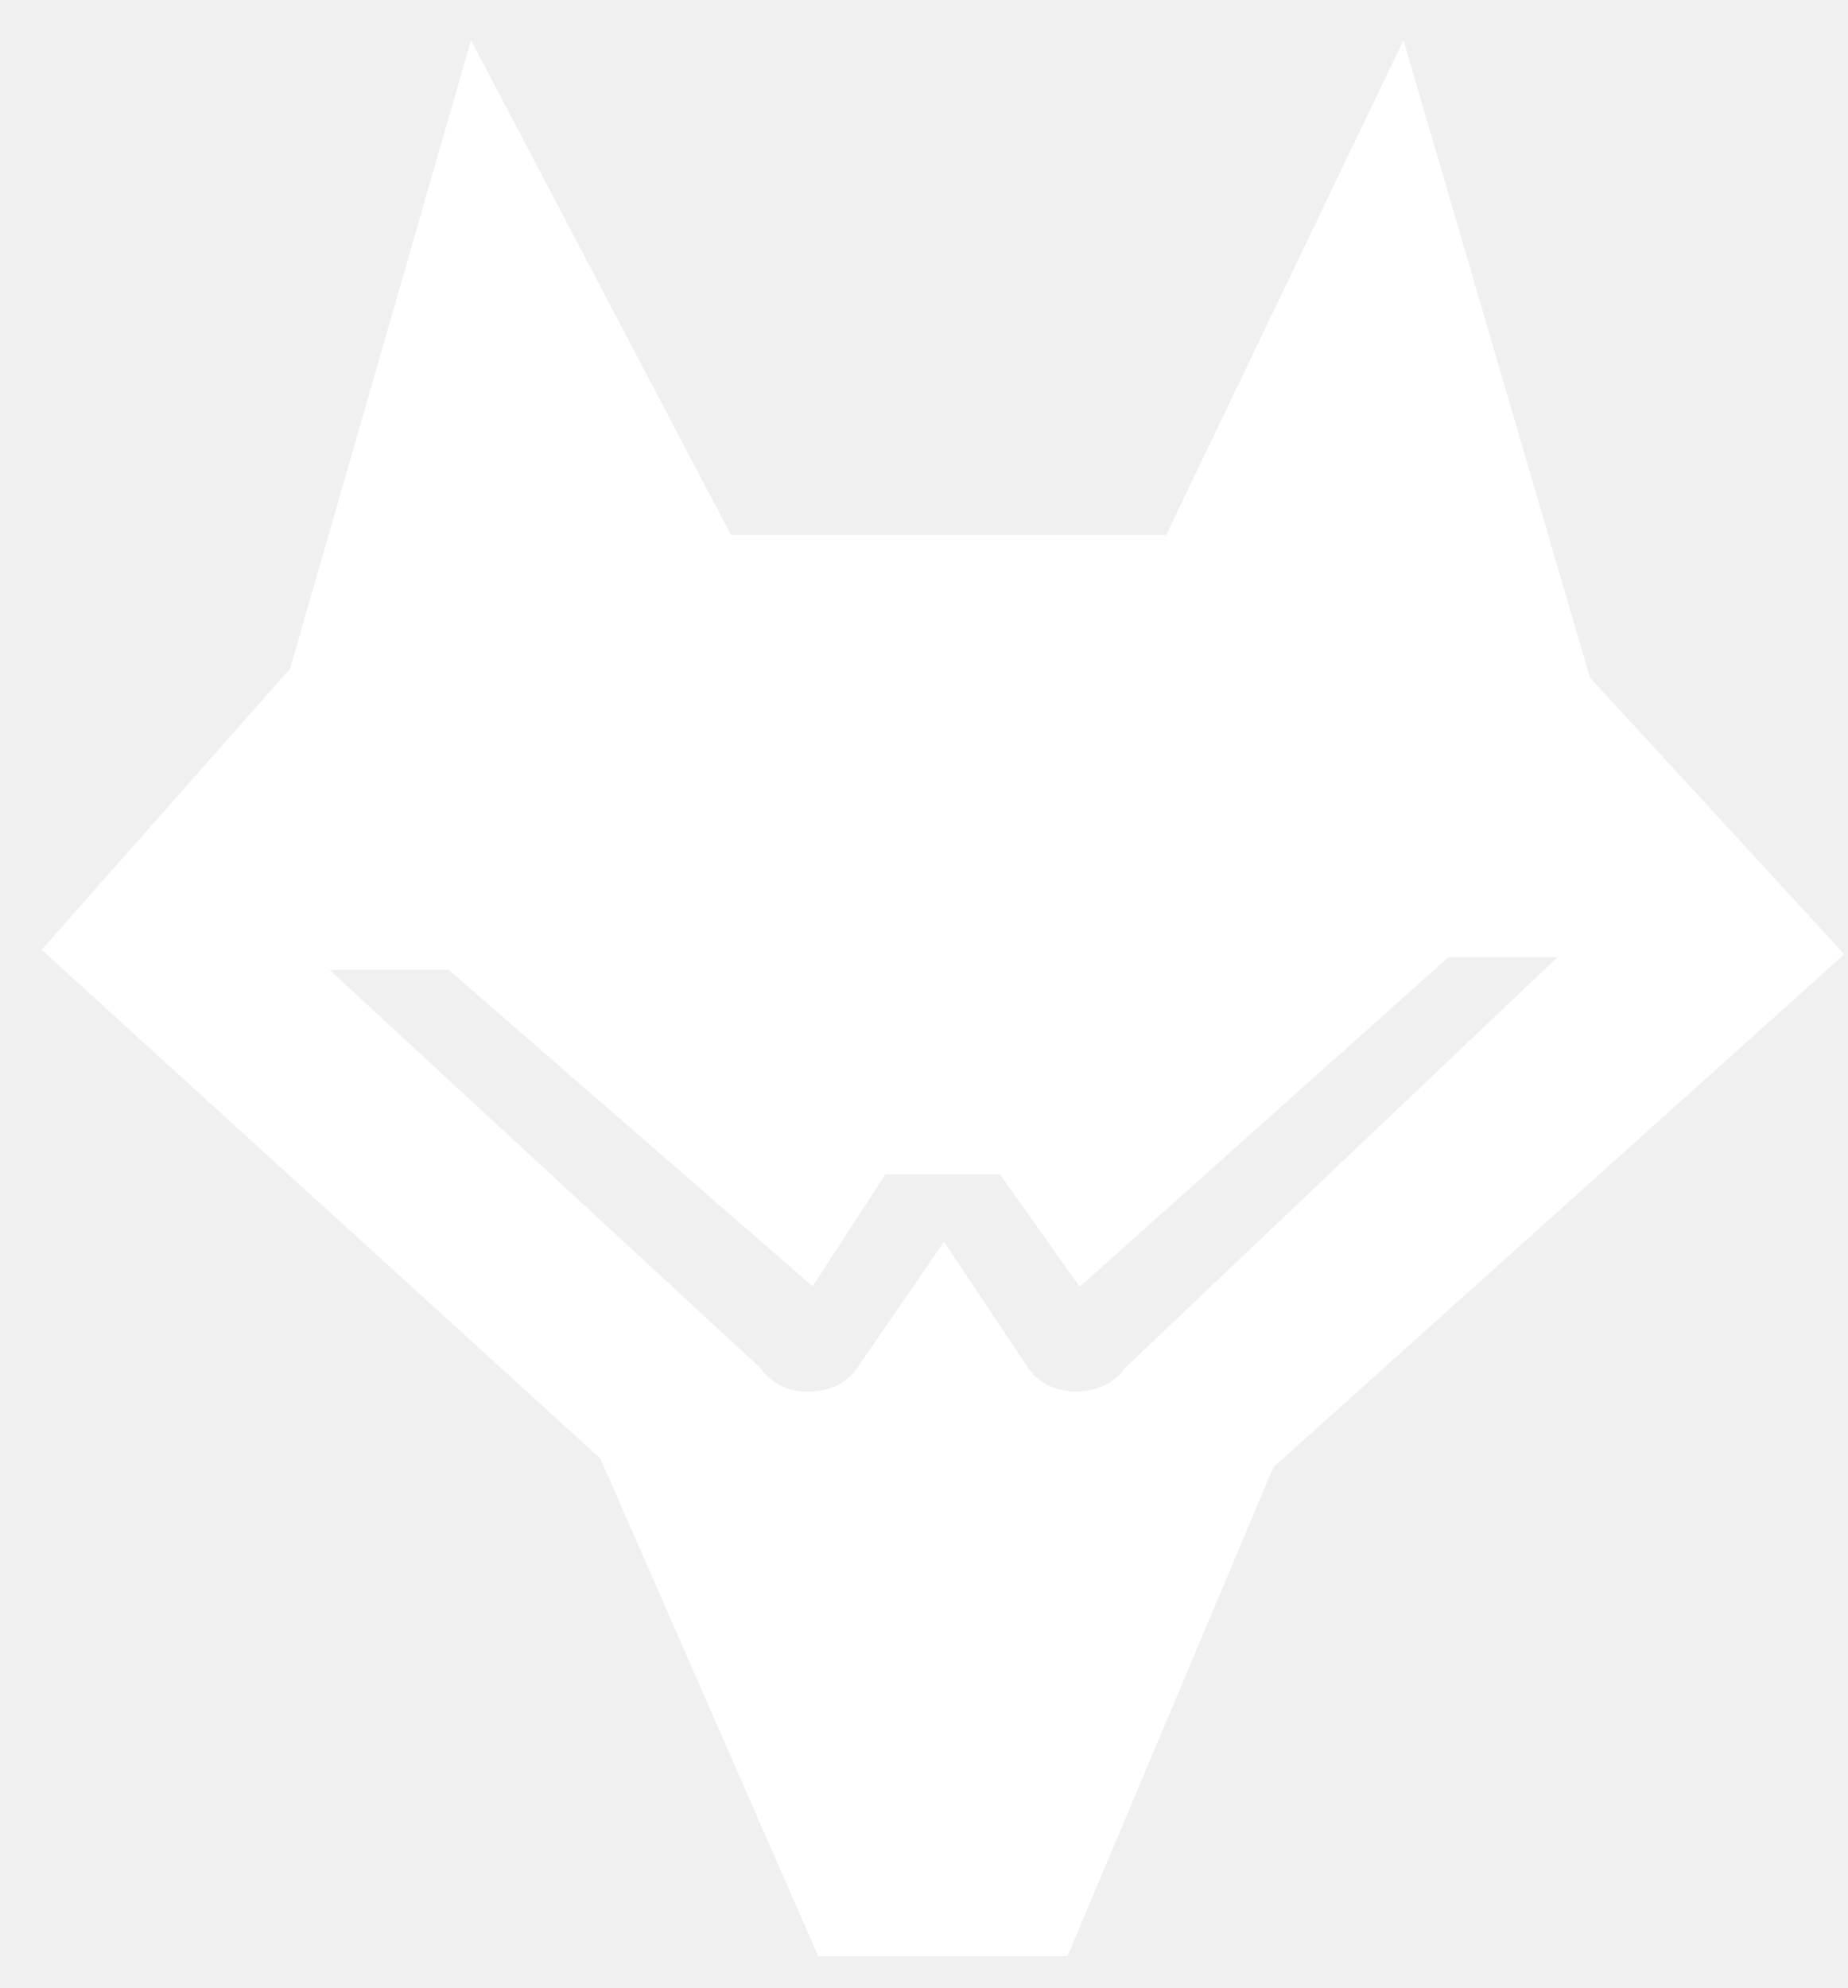
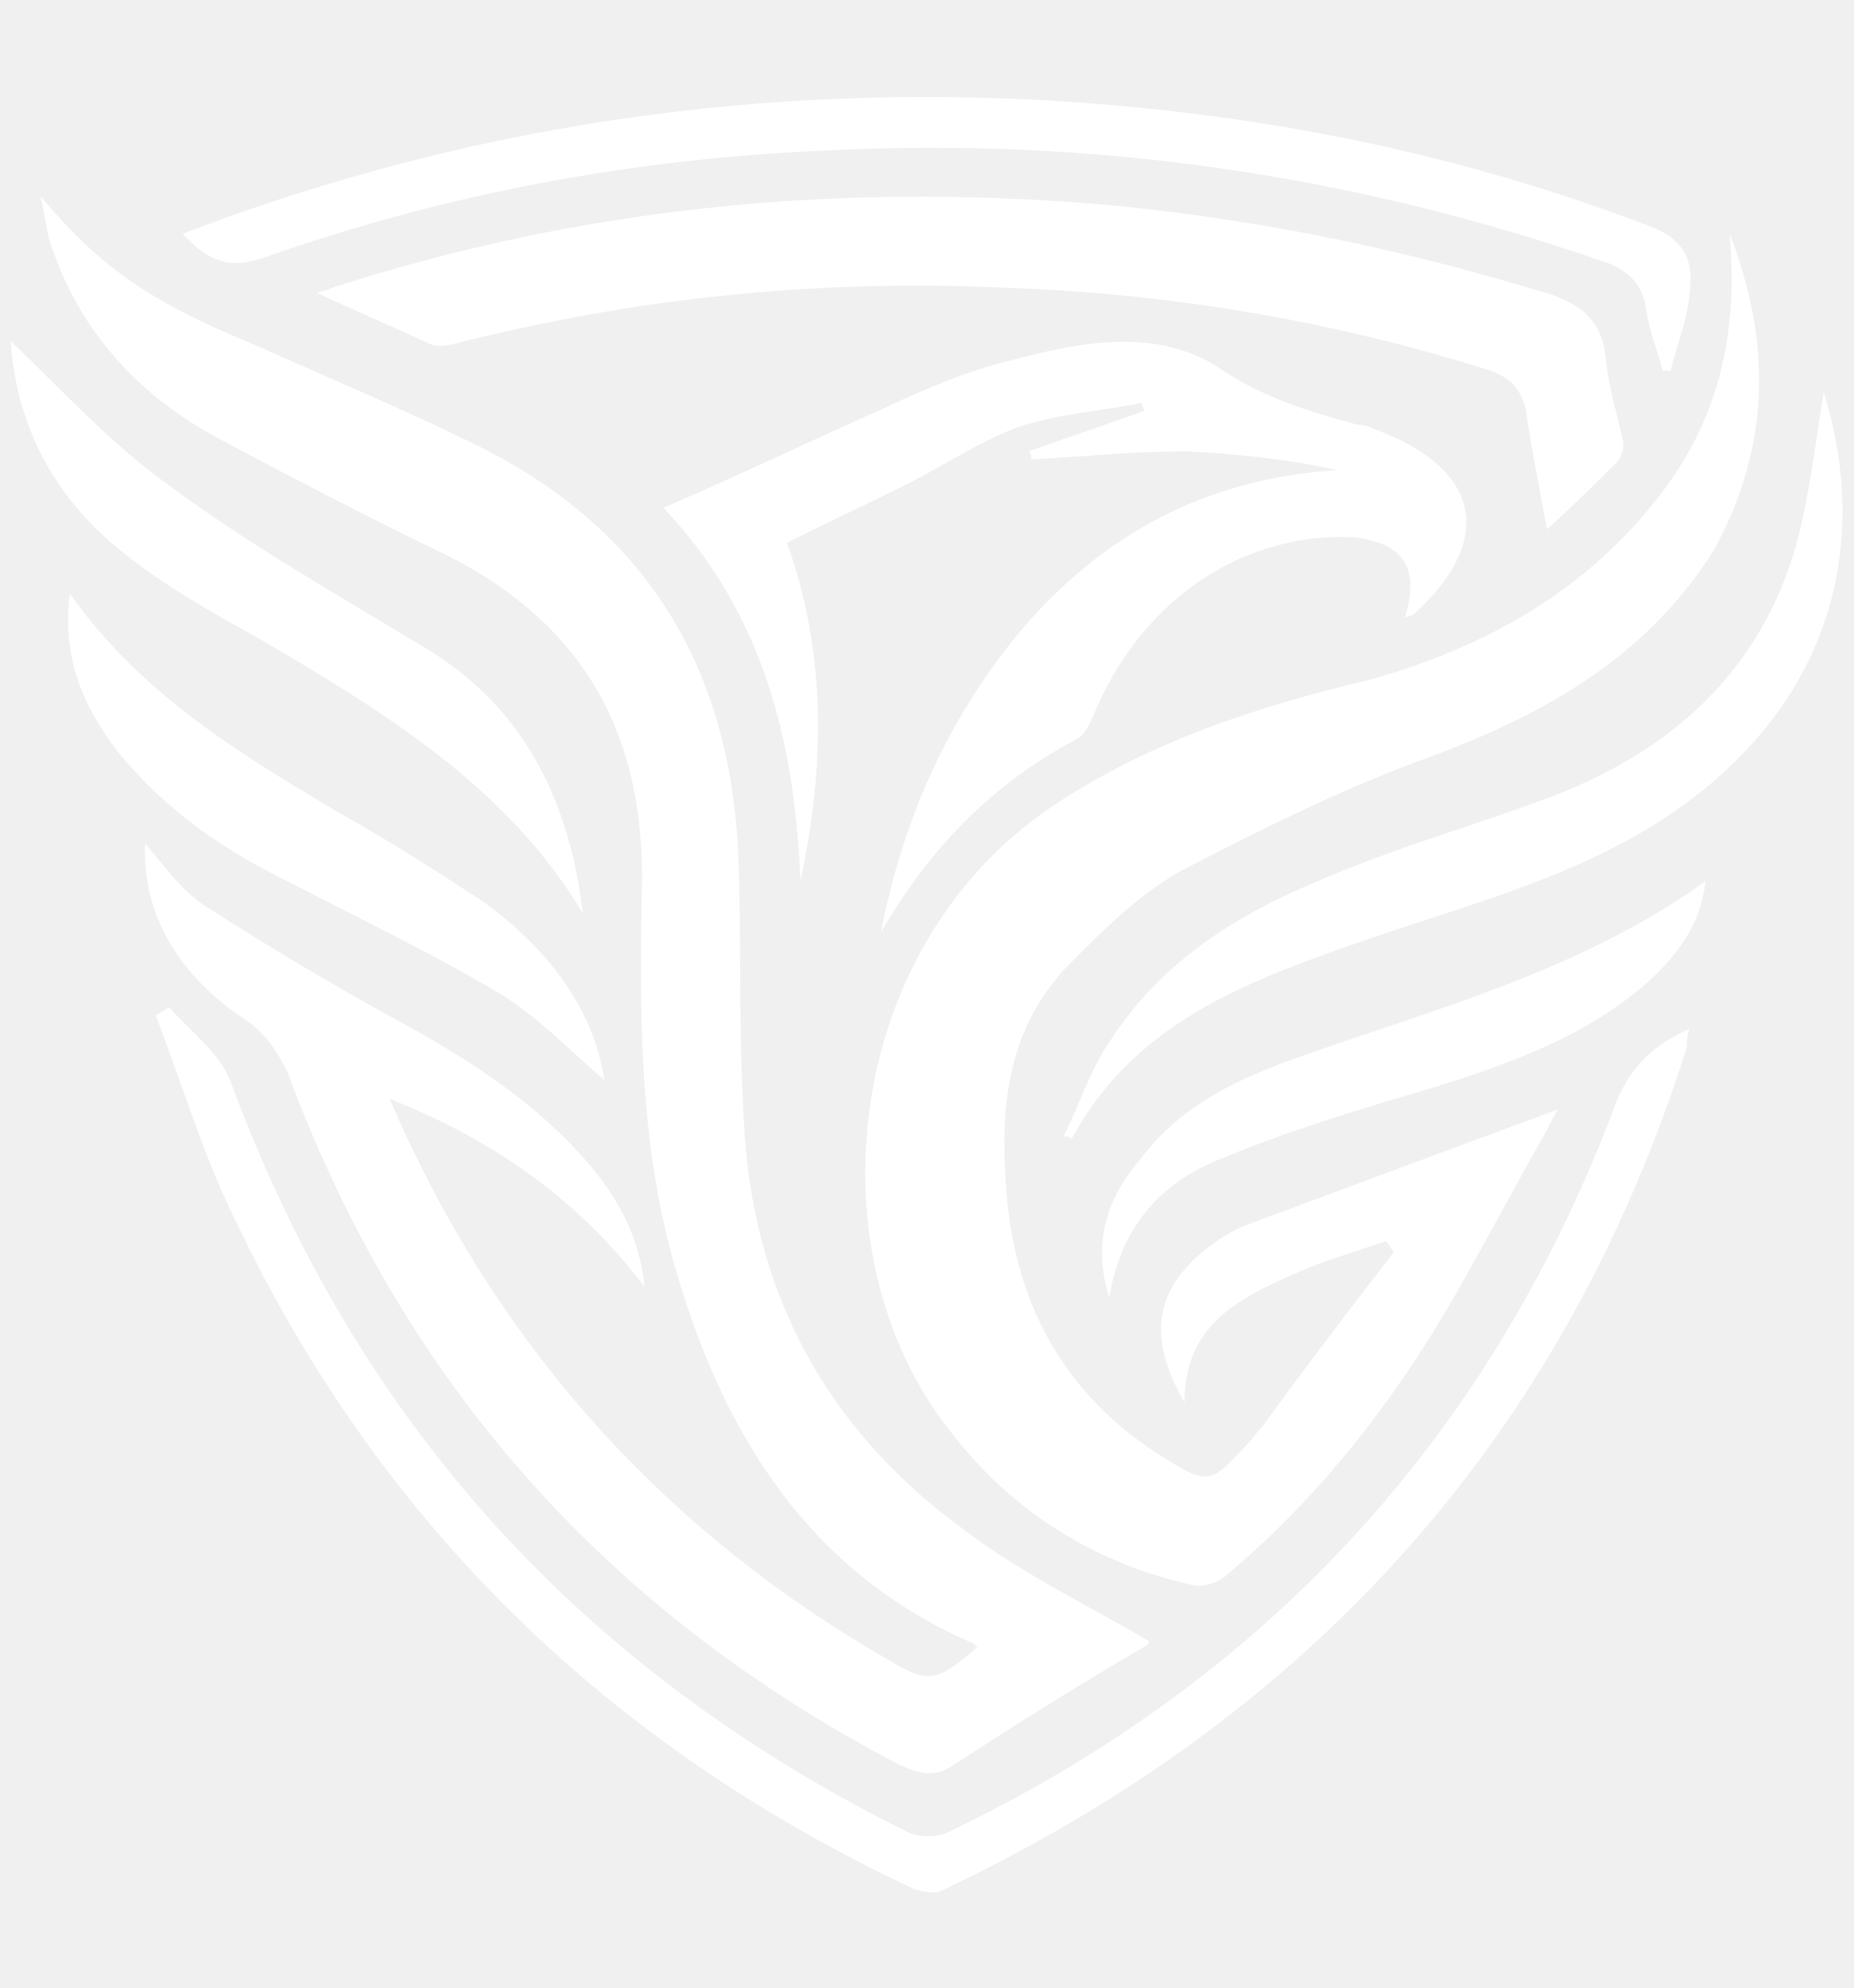
- <svg xmlns="http://www.w3.org/2000/svg" width="69.061" height="74.31" style="">
-   <rect id="backgroundrect" width="100%" height="100%" x="0" y="0" fill="none" stroke="none" class="" style="" />
-   <defs>
-     <filter id="f009" color-interpolation-filters="sRGB">
-       <feTurbulence numOctaves="3" seed="0" type="turbulence" baseFrequency=".04" result="result91" />
-       <feDisplacementMap scale="6.6" yChannelSelector="G" xChannelSelector="R" in="SourceGraphic" in2="result91" />
-     </filter>
-   </defs>
-   <g class="currentLayer" style="">
-     <path class="a" d="M52.462,1.502 L43.592,19.996 H27.322 L17.606,1.502 L10.844,24.994 L1.556,35.502 l20.884,19.016 l8.145,18.602 H39.902 l7.697,-18.276 L68.94,35.67 L59.433,25.329 zM42.06,51.127 a1.989,1.972 0 0 1 -0.806,0.67 a2.625,2.602 0 0 1 -1.054,0.217 a2.566,2.543 0 0 1 -0.994,-0.217 a1.889,1.873 0 0 1 -0.776,-0.67 l-3.142,-4.712 L32.046,51.127 a1.989,1.972 0 0 1 -0.776,0.67 a2.605,2.583 0 0 1 -0.994,0.217 a2.098,2.08 0 0 1 -1.86,-0.887 L12.316,36.251 h4.455 l13.604,11.829 L33.1,43.891 h4.276 l2.983,4.209 l13.783,-12.322 h4.077 z" id="svg_6" fill="#ffffff" fill-opacity="1" stroke="none" filter="" />
+ <svg xmlns="http://www.w3.org/2000/svg" version="1.1" id="Layer_1" x="0px" y="0px" viewBox="0 0 69 74" style="enable-background:new 0 0 69 74;" xml:space="preserve">
+   <style type="text/css">
+ 	.st0{fill:url(#SVGID_1_);}
+ 	.st1{fill:url(#SVGID_2_);}
+ 	.st2{fill:url(#SVGID_3_);}
+ 	.st3{fill:url(#SVGID_4_);}
+ 	.st4{fill:url(#SVGID_5_);}
+ 	.st5{fill:url(#SVGID_6_);}
+ 	.st6{fill:url(#SVGID_7_);}
+ 	.st7{fill:url(#SVGID_8_);}
+ 	.st8{fill:url(#SVGID_9_);}
+ 	.st9{fill:url(#SVGID_10_);}
+ 	.st10{fill:url(#SVGID_11_);}
+ 	.st11{fill:url(#SVGID_12_);}
+ 	.st12{fill:url(#SVGID_13_);}
+ 	.st13{fill:url(#SVGID_14_);}
+ 	.st14{fill:url(#SVGID_15_);}
+ 	.st15{fill:url(#SVGID_16_);}
+ 	.st16{fill:url(#SVGID_17_);}
+ 	.st17{fill:url(#SVGID_18_);}
+ 	.st18{fill:url(#SVGID_19_);}
+ 	.st19{fill:url(#SVGID_20_);}
+ 	.st20{fill:url(#SVGID_21_);}
+ 	.st21{fill:url(#SVGID_22_);}
+ 	.st22{fill:url(#SVGID_23_);}
+ 	.st23{fill:url(#SVGID_24_);}
+ 	.st24{fill:url(#SVGID_25_);}
+ 	.st25{fill:url(#SVGID_26_);}
+ 	.st26{fill:url(#SVGID_27_);}
+ 	.st27{fill:url(#SVGID_28_);}
+ 	.st28{fill:url(#SVGID_29_);}
+ 	.st29{fill:url(#SVGID_30_);}
+ 	.st30{fill:url(#SVGID_31_);}
+ 	.st31{fill:url(#SVGID_32_);}
+ 	.st32{fill:url(#SVGID_33_);}
+ 	.st33{fill:url(#SVGID_34_);}
+ 	.st34{fill:url(#SVGID_35_);}
+ 	.st35{fill:url(#SVGID_36_);}
+ 	.st36{fill:url(#SVGID_37_);}
+ 	.st37{fill:url(#SVGID_38_);}
+ 	.st38{fill:url(#SVGID_39_);}
+ 	.st39{fill:url(#SVGID_40_);}
+ 	.st40{fill:url(#SVGID_41_);}
+ 	.st41{fill:url(#SVGID_42_);}
+ 	.st42{fill:url(#SVGID_43_);}
+ 	.st43{fill:url(#SVGID_44_);}
+ 	.st44{fill:url(#SVGID_45_);}
+ 	.st45{fill:url(#SVGID_46_);}
+ 	.st46{fill:url(#SVGID_47_);}
+ 	.st47{fill:url(#SVGID_48_);}
+ 	.st48{fill:url(#SVGID_49_);}
+ 	.st49{fill:url(#SVGID_50_);}
+ 	.st50{fill:url(#SVGID_51_);}
+ 	.st51{fill:url(#SVGID_52_);}
+ 	.st52{fill:url(#SVGID_53_);}
+ 	.st53{fill:url(#SVGID_54_);}
+ 	.st54{fill:url(#SVGID_55_);}
+ 	.st55{fill:url(#SVGID_56_);}
+ 	.st56{fill:url(#SVGID_57_);}
+ 	.st57{fill:url(#SVGID_58_);}
+ 	.st58{fill:url(#SVGID_59_);}
+ 	.st59{fill:url(#SVGID_60_);}
+ 	.st60{fill:url(#SVGID_61_);}
+ 	.st61{fill:url(#SVGID_62_);}
+ 	.st62{fill:url(#SVGID_63_);}
+ 	.st63{fill:url(#SVGID_64_);}
+ 	.st64{fill:url(#SVGID_65_);}
+ 	.st65{fill:url(#SVGID_66_);}
+ 	.st66{fill:url(#SVGID_67_);}
+ 	.st67{fill:url(#SVGID_68_);}
+ 	.st68{fill:url(#SVGID_69_);}
+ 	.st69{fill:url(#SVGID_70_);}
+ 	.st70{fill:url(#SVGID_71_);}
+ 	.st71{fill:url(#SVGID_72_);}
+ 	.st72{fill:url(#SVGID_73_);}
+ 	.st73{fill:url(#SVGID_74_);}
+ 	.st74{fill:url(#SVGID_75_);}
+ 	.st75{fill:url(#SVGID_76_);}
+ 	.st76{fill:url(#SVGID_77_);}
+ 	.st77{fill:url(#SVGID_78_);}
+ 	.st78{fill:url(#SVGID_79_);}
+ 	.st79{fill:url(#SVGID_80_);}
+ 	.st80{fill:url(#SVGID_81_);}
+ 	.st81{fill:url(#SVGID_82_);}
+ 	.st82{fill:url(#SVGID_83_);}
+ 	.st83{fill:url(#SVGID_84_);}
+ 	.st84{fill:#FFFFFF;}
+ 	.st85{fill:#343C45;}
+ 	.st86{fill:#52585E;}
+ 	.st87{fill:url(#SVGID_85_);}
+ 	.st88{fill:url(#SVGID_86_);}
+ 	.st89{fill:url(#SVGID_87_);}
+ 	.st90{fill:url(#SVGID_88_);}
+ 	.st91{fill:url(#SVGID_89_);}
+ 	.st92{fill:url(#SVGID_90_);}
+ 	.st93{fill:url(#SVGID_91_);}
+ 	.st94{fill:url(#SVGID_92_);}
+ 	.st95{fill:url(#SVGID_93_);}
+ 	.st96{fill:url(#SVGID_94_);}
+ 	.st97{fill:url(#SVGID_95_);}
+ 	.st98{fill:url(#SVGID_96_);}
+ 	.st99{fill:url(#SVGID_97_);}
+ 	.st100{fill:url(#SVGID_98_);}
+ 	.st101{fill:url(#SVGID_99_);}
+ 	.st102{fill:url(#SVGID_100_);}
+ 	.st103{fill:url(#SVGID_101_);}
+ 	.st104{fill:url(#SVGID_102_);}
+ 	.st105{fill:url(#SVGID_103_);}
+ 	.st106{fill:url(#SVGID_104_);}
+ </style>
+   <g>
+     <path class="st84" d="M36.4,61.3c-1.5,1.3-1.8,1.4-3.3,0.5c-8.2-4.7-14.3-11.4-18.2-20c-0.1-0.2-0.2-0.5-0.4-0.9   c3.8,1.5,7,3.7,9.5,7c-0.2-1.9-1-3.3-2.1-4.6c-1.9-2.2-4.2-3.7-6.7-5.1c-2.6-1.4-5.1-2.9-7.6-4.5c-0.9-0.6-1.5-1.5-2.2-2.3   C5.3,34,6.6,36.3,9.2,38c0.7,0.5,1.1,1.1,1.5,1.9C15,51.5,22.6,60,33.5,65.7c0.7,0.3,1.3,0.5,2,0c2.3-1.5,4.7-3,7.1-4.4   c0.2-0.1,0.2-0.3,0.2-0.2c-2.4-1.4-4.9-2.6-7.1-4.3c-5-3.7-7.7-8.8-8-15c-0.2-3.2-0.1-6.5-0.2-9.6c-0.2-7-3.2-12.3-9.5-15.5   c-2.8-1.4-5.7-2.6-8.6-3.9c-3.9-1.6-5.7-2.9-7.9-5.5C1.7,8,1.7,8.7,2,9.4c1.1,3.1,3.3,5.4,6.1,6.9s5.7,3,8.6,4.4   c5.1,2.6,7.3,6.7,7.2,12.3c-0.1,4.8-0.1,9.7,1.3,14.4c1.8,6.1,5,11.2,11.1,13.8C36.3,61.2,36.3,61.3,36.4,61.3z" />
+     <path class="st84" d="M64.4,8.7c0.3,3.5-0.3,6.7-2.5,9.6c-2.8,3.7-6.6,5.8-10.9,7c-4.2,1-8.2,2.3-11.8,4.7   c-7.9,5.3-9,16.8-3.8,23.3c2.3,3,5.4,4.9,9,5.7c0.4,0.1,1-0.1,1.3-0.4c3.8-3.2,6.7-7.1,9.1-11.5c0.9-1.6,1.7-3.1,2.6-4.7   c0.2-0.3,0.3-0.6,0.6-1.1c-4.1,1.5-7.8,2.9-11.6,4.3c-0.5,0.2-1,0.5-1.5,0.9c-1.9,1.5-2.2,3.3-0.8,5.7c0-2.8,1.9-3.8,3.9-4.7   c1.1-0.5,2.4-0.9,3.6-1.3c0.1,0.1,0.2,0.3,0.3,0.4c-1.7,2.2-3.3,4.3-4.9,6.5c-0.2,0.2-0.4,0.5-0.6,0.7c-1.3,1.4-1.4,1.5-3,0.5   c-3.6-2.2-5.5-5.5-5.9-9.6c-0.3-3.3-0.1-6.4,2.4-8.9c1.3-1.3,2.5-2.5,4.1-3.4c2.9-1.5,5.9-3,8.9-4.1c4.4-1.6,8.3-3.7,10.9-7.8   C66,16.5,65.9,12.6,64.4,8.7z" />
+     <path class="st84" d="M52.3,23c0.2-0.1,0.2-0.1,0.3-0.1c3-2.7,2.6-5.3-1.1-6.8c-0.3-0.1-0.6-0.3-1-0.3c-1.8-0.5-3.5-1-5.1-2.1   c-2.3-1.5-5.1-1-7.7-0.3c-1.7,0.4-3.3,1.1-4.8,1.8c-2.7,1.2-5.4,2.5-8.2,3.7c3.7,3.9,4.9,8.7,5.1,13.9c0.9-4.2,1-8.4-0.5-12.6   c1.4-0.7,2.7-1.3,4.1-2c1.5-0.7,2.9-1.7,4.5-2.3c1.5-0.5,3.1-0.6,4.6-0.9c0,0.1,0.1,0.2,0.1,0.3c-1.4,0.5-2.9,1-4.3,1.5   c0.1,0.1,0.1,0.2,0.1,0.3c1.9-0.1,3.8-0.3,5.8-0.3c1.9,0.1,3.8,0.3,5.6,0.7c-4.9,0.3-8.8,2.4-11.9,6.1c-2.7,3.3-4.3,7-5.1,11.1   c1.8-3.1,4.1-5.5,7.3-7.2c0.4-0.2,0.6-0.9,0.8-1.3c1.8-4,5.5-6.4,9.5-6.2C52.2,20.2,52.9,21.1,52.3,23z" />
+     <path class="st84" d="M11.8,10.9c1.5,0.7,2.9,1.3,4.2,1.9c0.2,0.1,0.6,0.1,0.9,0c6.7-1.7,13.4-2.4,20.3-2.1   c6.2,0.2,12.3,1.2,18.3,3.1c0.8,0.3,1.1,0.7,1.3,1.4c0.2,1.4,0.5,2.9,0.8,4.5c1-0.9,1.8-1.7,2.6-2.5c0.2-0.2,0.3-0.6,0.2-0.9   c-0.2-0.9-0.5-1.9-0.6-2.8c-0.1-1.7-1.1-2.3-2.6-2.7c-5.3-1.6-10.7-2.7-16.3-3.2c-9.7-0.8-19.2,0.1-28.5,3.1   C12.2,10.8,12.1,10.8,11.8,10.9z" />
+     <path class="st84" d="M62.9,38.3C61.3,39,60.5,40,60,41.5c-4.7,12.2-13,21.1-24.7,26.7c-0.4,0.2-1.1,0.2-1.5,0   C21.7,62.2,13.3,53,8.6,40.3c-0.4-1.1-1.5-1.9-2.3-2.8c-0.2,0.1-0.3,0.2-0.5,0.3c1,2.6,1.8,5.3,3,7.7C14.2,56.8,22.7,65,34,70.3   c0.3,0.1,0.7,0.2,1,0.1C48.8,63.9,58.2,53.5,62.8,39C62.8,38.8,62.8,38.6,62.9,38.3z" />
+     <path class="st84" d="M62.2,13.8c0.2-0.9,0.6-1.8,0.7-2.8c0.2-1.5-0.3-2.2-1.8-2.7c-7.4-2.8-15-4.2-22.8-4.6   C27.5,3.2,17,4.8,6.8,8.7c1,1.1,1.8,1.3,3,0.9c6.8-2.4,13.8-3.7,21-4c9.9-0.5,19.5,0.9,28.8,4.1c1,0.3,1.6,0.9,1.7,1.9   c0.1,0.7,0.4,1.4,0.6,2.2C62,13.8,62.1,13.8,62.2,13.8z" />
+     <path class="st84" d="M39.9,42.4c2.4-4.5,6.9-6,11.2-7.5c3.8-1.3,7.7-2.3,11.1-4.6c5.9-4,7.5-9.9,5.7-15.7c-0.3,1.8-0.5,3.7-1,5.6   c-1.3,4.7-4.6,7.7-9,9.4c-2.9,1.1-5.8,1.9-8.6,3.1c-3.2,1.3-6.1,3.1-8,6.1c-0.7,1-1.1,2.3-1.7,3.5C39.7,42.3,39.8,42.3,39.9,42.4z" />
+     <path class="st84" d="M21.7,34c-0.5-4.2-2.2-7.7-5.9-9.9c-3.3-2-6.5-3.8-9.6-6.1c-2.1-1.5-3.9-3.5-5.8-5.3c0.2,3.1,1.6,5.8,4.1,7.8   c1.6,1.3,3.4,2.3,5.2,3.3C14.3,26.5,18.9,29.3,21.7,34z" />
+     <path class="st84" d="M22.5,40.2c-0.4-2.7-2.2-5-4.6-6.7c-1.7-1.1-3.4-2.2-5.2-3.2C9,28.1,5.3,25.9,2.6,22.1   c-0.3,2.4,0.5,4.2,1.8,5.9c1.8,2.2,4,3.7,6.5,4.9c2.5,1.3,5,2.5,7.4,3.9C19.9,37.7,21.2,39.1,22.5,40.2z" />
+     <path class="st84" d="M41.3,48.3c0.4-2.5,1.8-4.2,4-5.1c2.6-1.1,5.3-1.9,8-2.7c2.9-0.9,5.7-1.9,8-3.9c1.1-1,2-2.1,2.2-3.8   c-4.6,3.3-9.9,4.7-15,6.5c-2.3,0.8-4.5,1.8-6,3.8C41.1,44.7,40.7,46.4,41.3,48.3z" />
  </g>
</svg>
